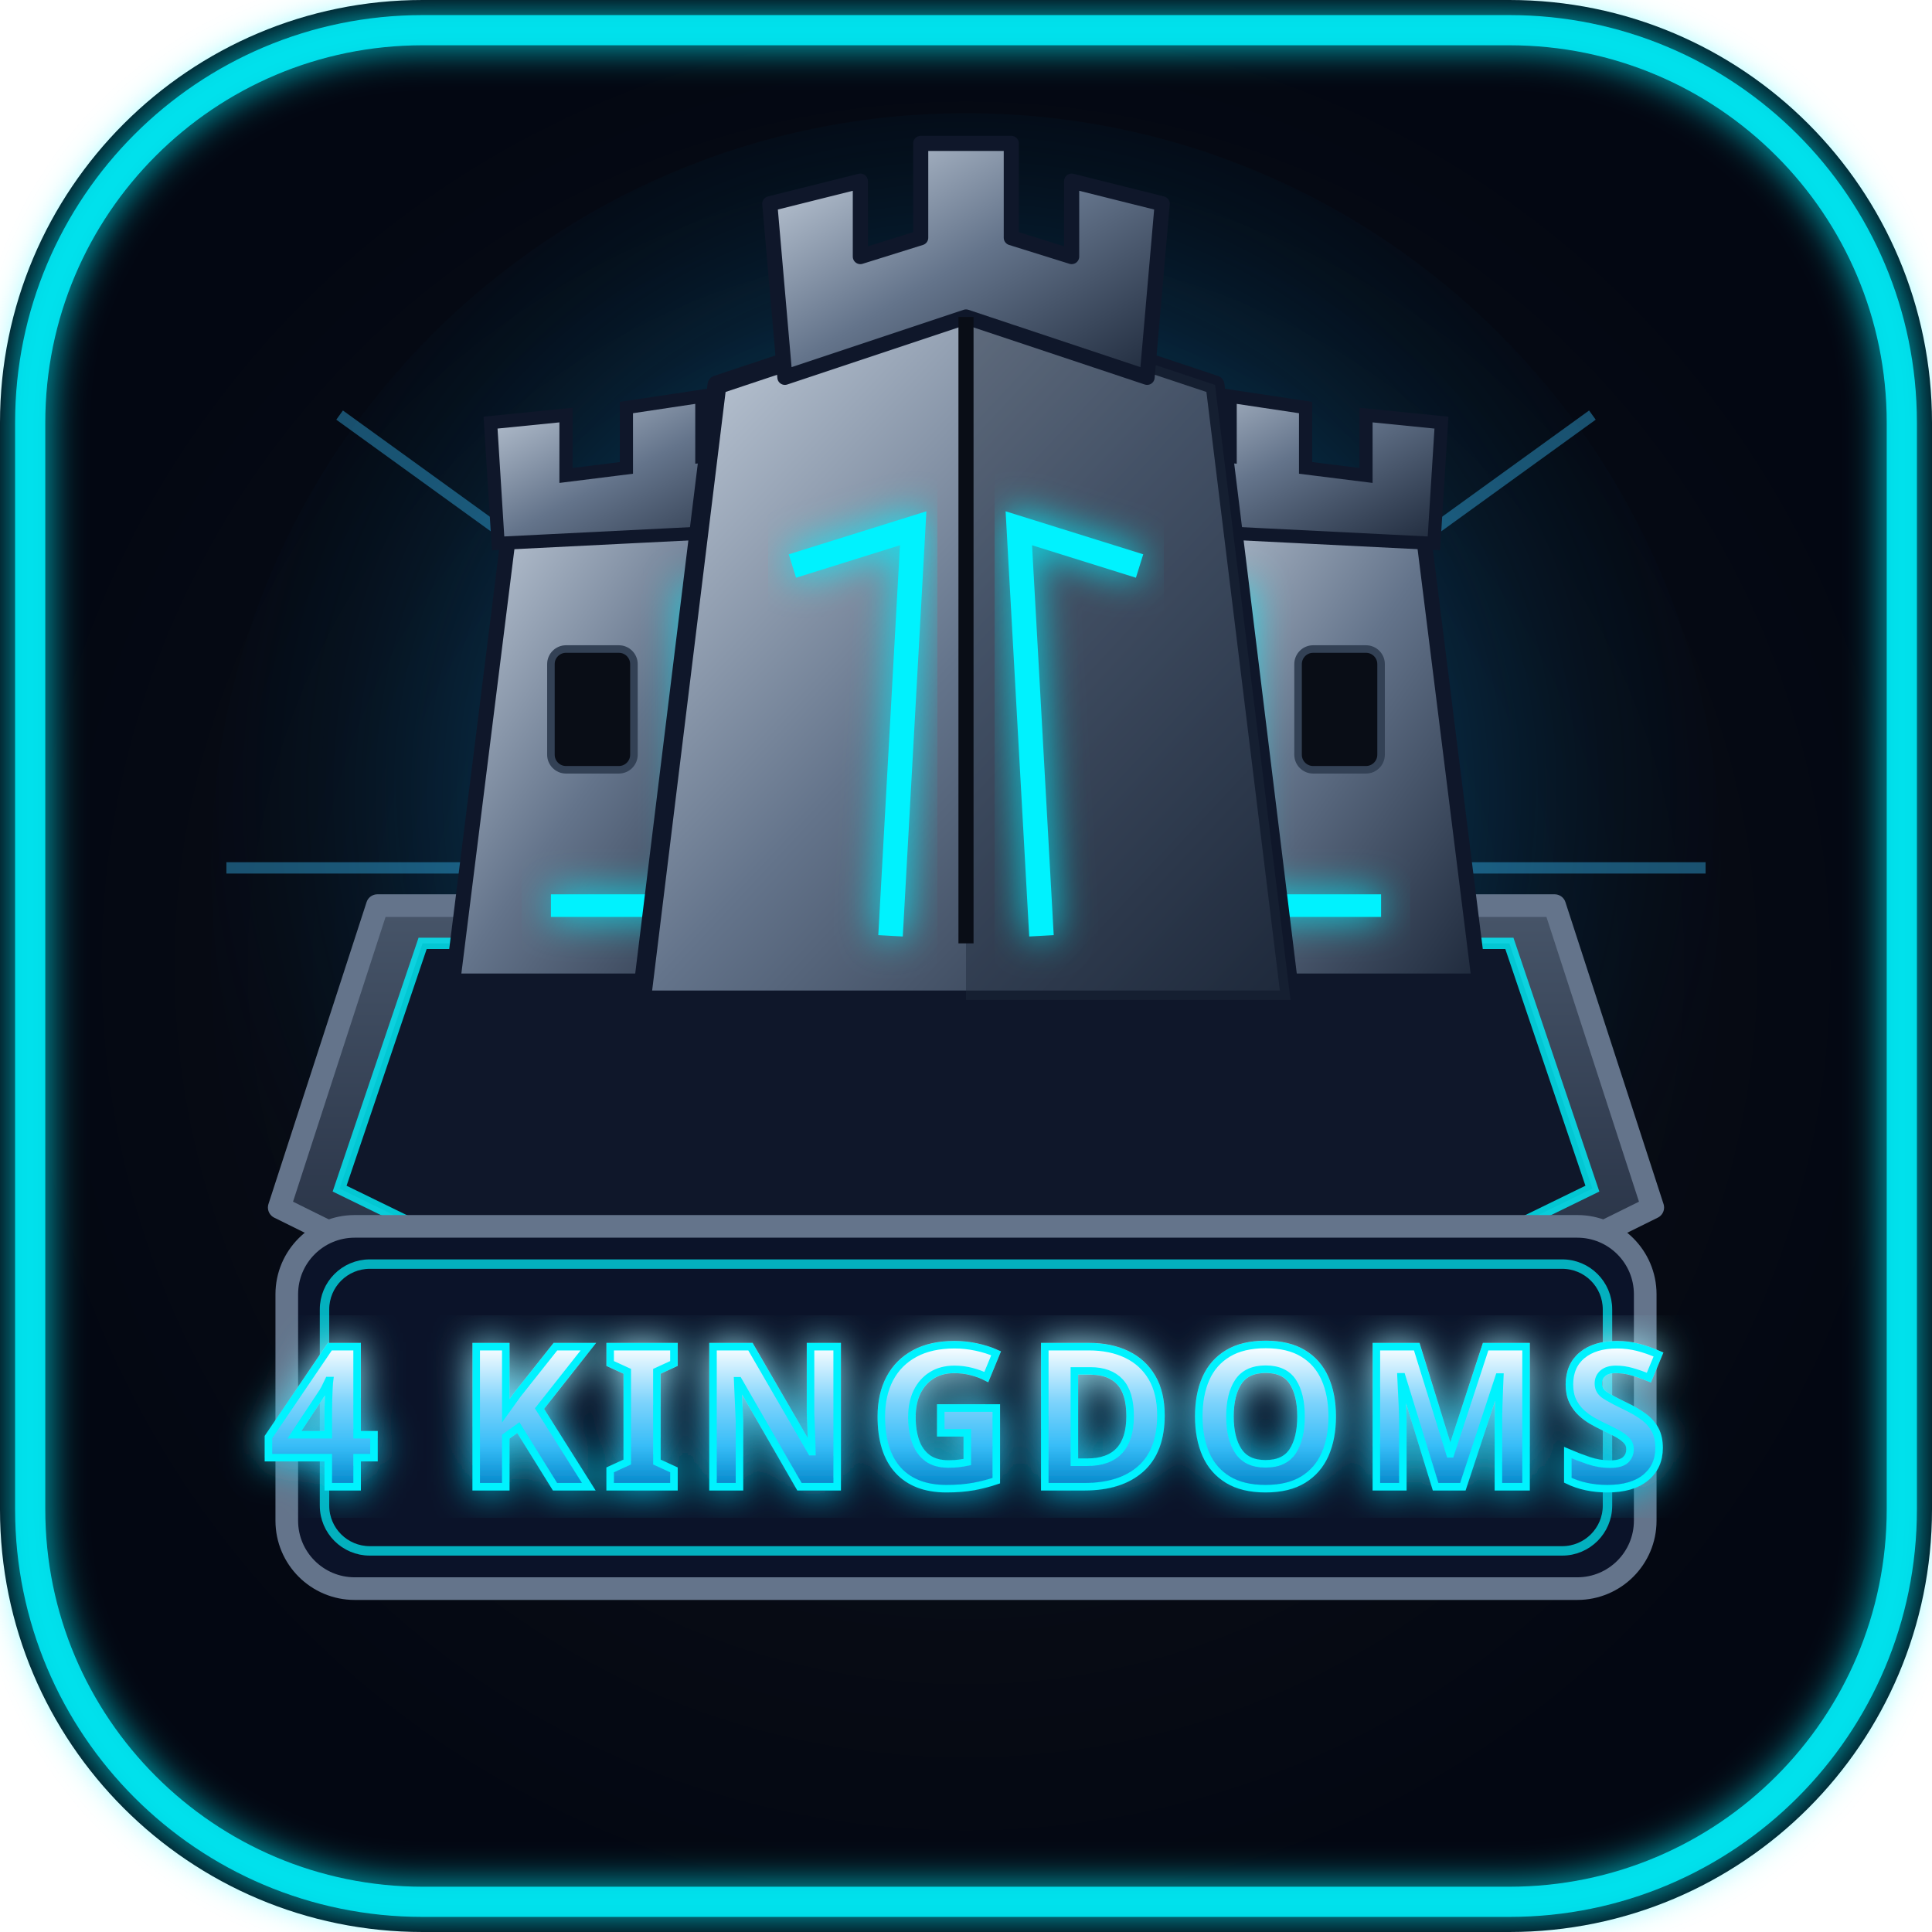
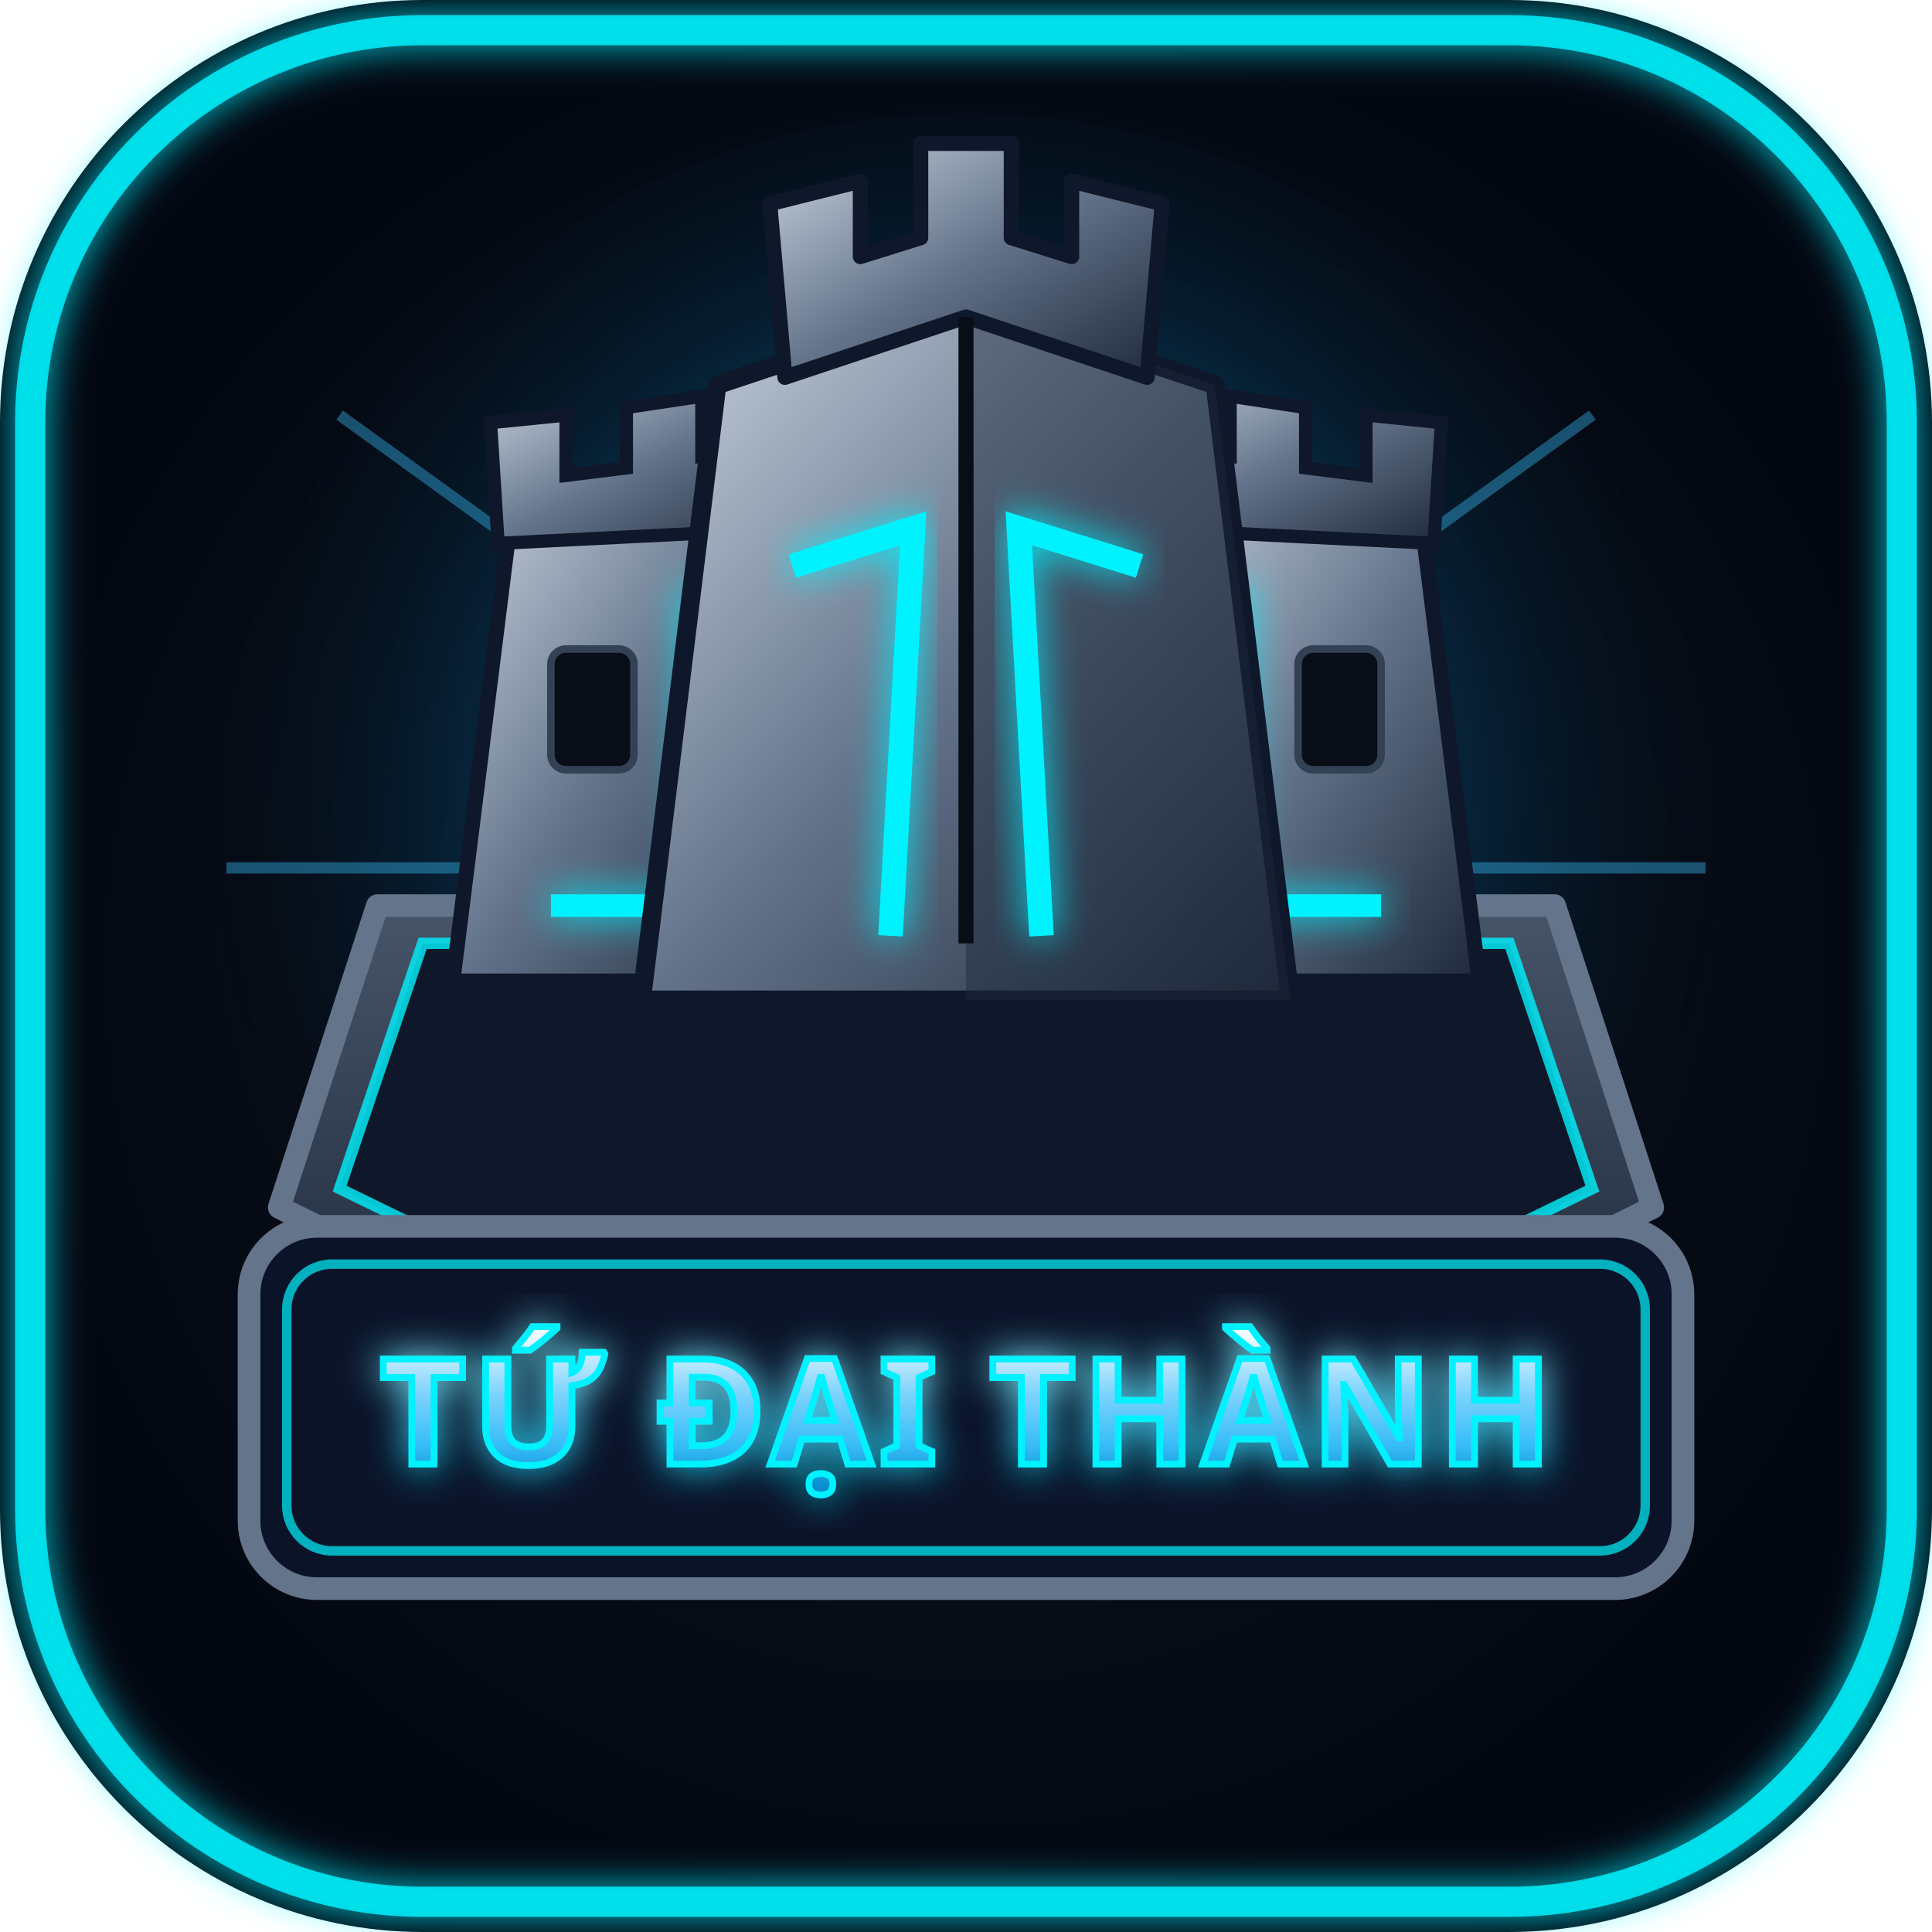
<svg xmlns="http://www.w3.org/2000/svg" viewBox="0 0 512 512">
  <defs>
    <radialGradient id="favBg" cx="50%" cy="50%" r="50%">
      <stop offset="0%" stop-color="#0c1729" />
      <stop offset="70%" stop-color="#070b14" />
      <stop offset="100%" stop-color="#030712" />
    </radialGradient>
    <radialGradient id="favCyanGlow" cx="50%" cy="45%" r="55%">
      <stop offset="0%" stop-color="#00f2fe" stop-opacity="0.8" />
      <stop offset="45%" stop-color="#0284c7" stop-opacity="0.35" />
      <stop offset="100%" stop-color="#030712" stop-opacity="0" />
    </radialGradient>
    <linearGradient id="favStoneLight" x1="0%" y1="0%" x2="100%" y2="100%">
      <stop offset="0%" stop-color="#cbd5e1" />
      <stop offset="50%" stop-color="#64748b" />
      <stop offset="100%" stop-color="#1e293b" />
    </linearGradient>
    <linearGradient id="favStoneDark" x1="0%" y1="0%" x2="0%" y2="100%">
      <stop offset="0%" stop-color="#475569" />
      <stop offset="100%" stop-color="#0f172a" />
    </linearGradient>
    <linearGradient id="favTextMetal" x1="0%" y1="0%" x2="0%" y2="100%">
      <stop offset="0%" stop-color="#ffffff" />
      <stop offset="40%" stop-color="#7dd3fc" />
      <stop offset="70%" stop-color="#38bdf8" />
      <stop offset="100%" stop-color="#0284c7" />
    </linearGradient>
    <filter id="favNeon" x="-20%" y="-20%" width="140%" height="140%">
      <feGaussianBlur stdDeviation="5" result="blur" />
      <feMerge>
        <feMergeNode in="blur" />
        <feMergeNode in="SourceGraphic" />
      </feMerge>
    </filter>
  </defs>
  <rect width="512" height="512" rx="112" fill="url(#favBg)" />
  <rect x="8" y="8" width="496" height="496" rx="104" fill="none" stroke="#00f2fe" stroke-width="8" stroke-opacity="0.85" filter="url(#favNeon)" />
  <circle cx="256" cy="230" r="200" fill="url(#favCyanGlow)" />
  <g stroke="#38bdf8" stroke-opacity="0.4" stroke-width="3">
    <line x1="256" y1="230" x2="90" y2="110" />
    <line x1="256" y1="230" x2="422" y2="110" />
    <line x1="256" y1="230" x2="60" y2="230" />
    <line x1="256" y1="230" x2="452" y2="230" />
  </g>
  <polygon points="100,240 412,240 438,320 256,410 74,320" fill="url(#favStoneDark)" stroke="#64748b" stroke-width="6" stroke-linejoin="round" />
  <polygon points="112,250 400,250 422,315 256,396 90,315" fill="#0f172a" stroke="#00f2fe" stroke-width="3" stroke-opacity="0.8" />
  <g>
    <polygon points="135,140 205,128 212,260 120,260" fill="url(#favStoneLight)" stroke="#0f172a" stroke-width="4" />
    <polygon points="130,112 150,110 150,126 166,124 166,108 186,105 186,121 200,120 200,102 214,100 212,140 132,144" fill="url(#favStoneLight)" stroke="#0f172a" stroke-width="3.5" />
    <polyline points="184,155 184,240 146,240" fill="none" stroke="#00f2fe" stroke-width="6" filter="url(#favNeon)" />
    <rect x="146" y="172" width="22" height="32" rx="4" fill="#090d16" stroke="#334155" stroke-width="2" />
  </g>
  <g>
    <polygon points="377,140 307,128 300,260 392,260" fill="url(#favStoneLight)" stroke="#0f172a" stroke-width="4" />
    <polygon points="382,112 362,110 362,126 346,124 346,108 326,105 326,121 312,120 312,102 298,100 300,140 380,144" fill="url(#favStoneLight)" stroke="#0f172a" stroke-width="3.5" />
    <polyline points="328,155 328,240 366,240" fill="none" stroke="#00f2fe" stroke-width="6" filter="url(#favNeon)" />
    <rect x="344" y="172" width="22" height="32" rx="4" fill="#090d16" stroke="#334155" stroke-width="2" />
  </g>
  <g>
    <polygon points="190,102 256,80 322,102 342,265 170,265" fill="url(#favStoneLight)" stroke="#0f172a" stroke-width="5" stroke-linejoin="round" />
    <polygon points="256,80 322,102 342,265 256,265" fill="#1e293b" fill-opacity="0.45" />
    <polygon points="204,54 228,48 228,68 244,63 244,38 268,38 268,63 284,68 284,48 308,54 304,100 256,84 208,100" fill="url(#favStoneLight)" stroke="#0f172a" stroke-width="4" stroke-linejoin="round" />
    <polyline points="210,150 242,140 236,248" fill="none" stroke="#00f2fe" stroke-width="6.5" filter="url(#favNeon)" />
    <polyline points="302,150 270,140 276,248" fill="none" stroke="#00f2fe" stroke-width="6.5" filter="url(#favNeon)" />
    <line x1="256" y1="84" x2="256" y2="250" stroke="#090d16" stroke-width="4" />
  </g>
  <g>
-     <rect x="76" y="325" width="360" height="96" rx="18" fill="#0b1329" stroke="#64748b" stroke-width="6" />
-     <rect x="86" y="335" width="340" height="76" rx="12" fill="none" stroke="#00f2fe" stroke-width="2.5" stroke-opacity="0.7" />
-     <text x="256" y="394" text-anchor="middle" font-family="'Chakra Petch', sans-serif, system-ui" font-weight="900" font-size="52" letter-spacing="4" fill="url(#favTextMetal)" stroke="#00f2fe" stroke-width="2" filter="url(#favNeon)">
-       4 KINGDOMS
+     <rect x="66" y="325" width="380" height="96" rx="18" fill="#0b1329" stroke="#64748b" stroke-width="6" />
+     <rect x="76" y="335" width="360" height="76" rx="12" fill="none" stroke="#00f2fe" stroke-width="2.5" stroke-opacity="0.7" />
+     <text x="256" y="388" text-anchor="middle" font-family="'Chakra Petch', sans-serif, system-ui" font-weight="800" font-size="39" letter-spacing="2" fill="url(#favTextMetal)" stroke="#00f2fe" stroke-width="1.8" filter="url(#favNeon)">
+       TỨ ĐẠI THÀNH
    </text>
  </g>
</svg>
